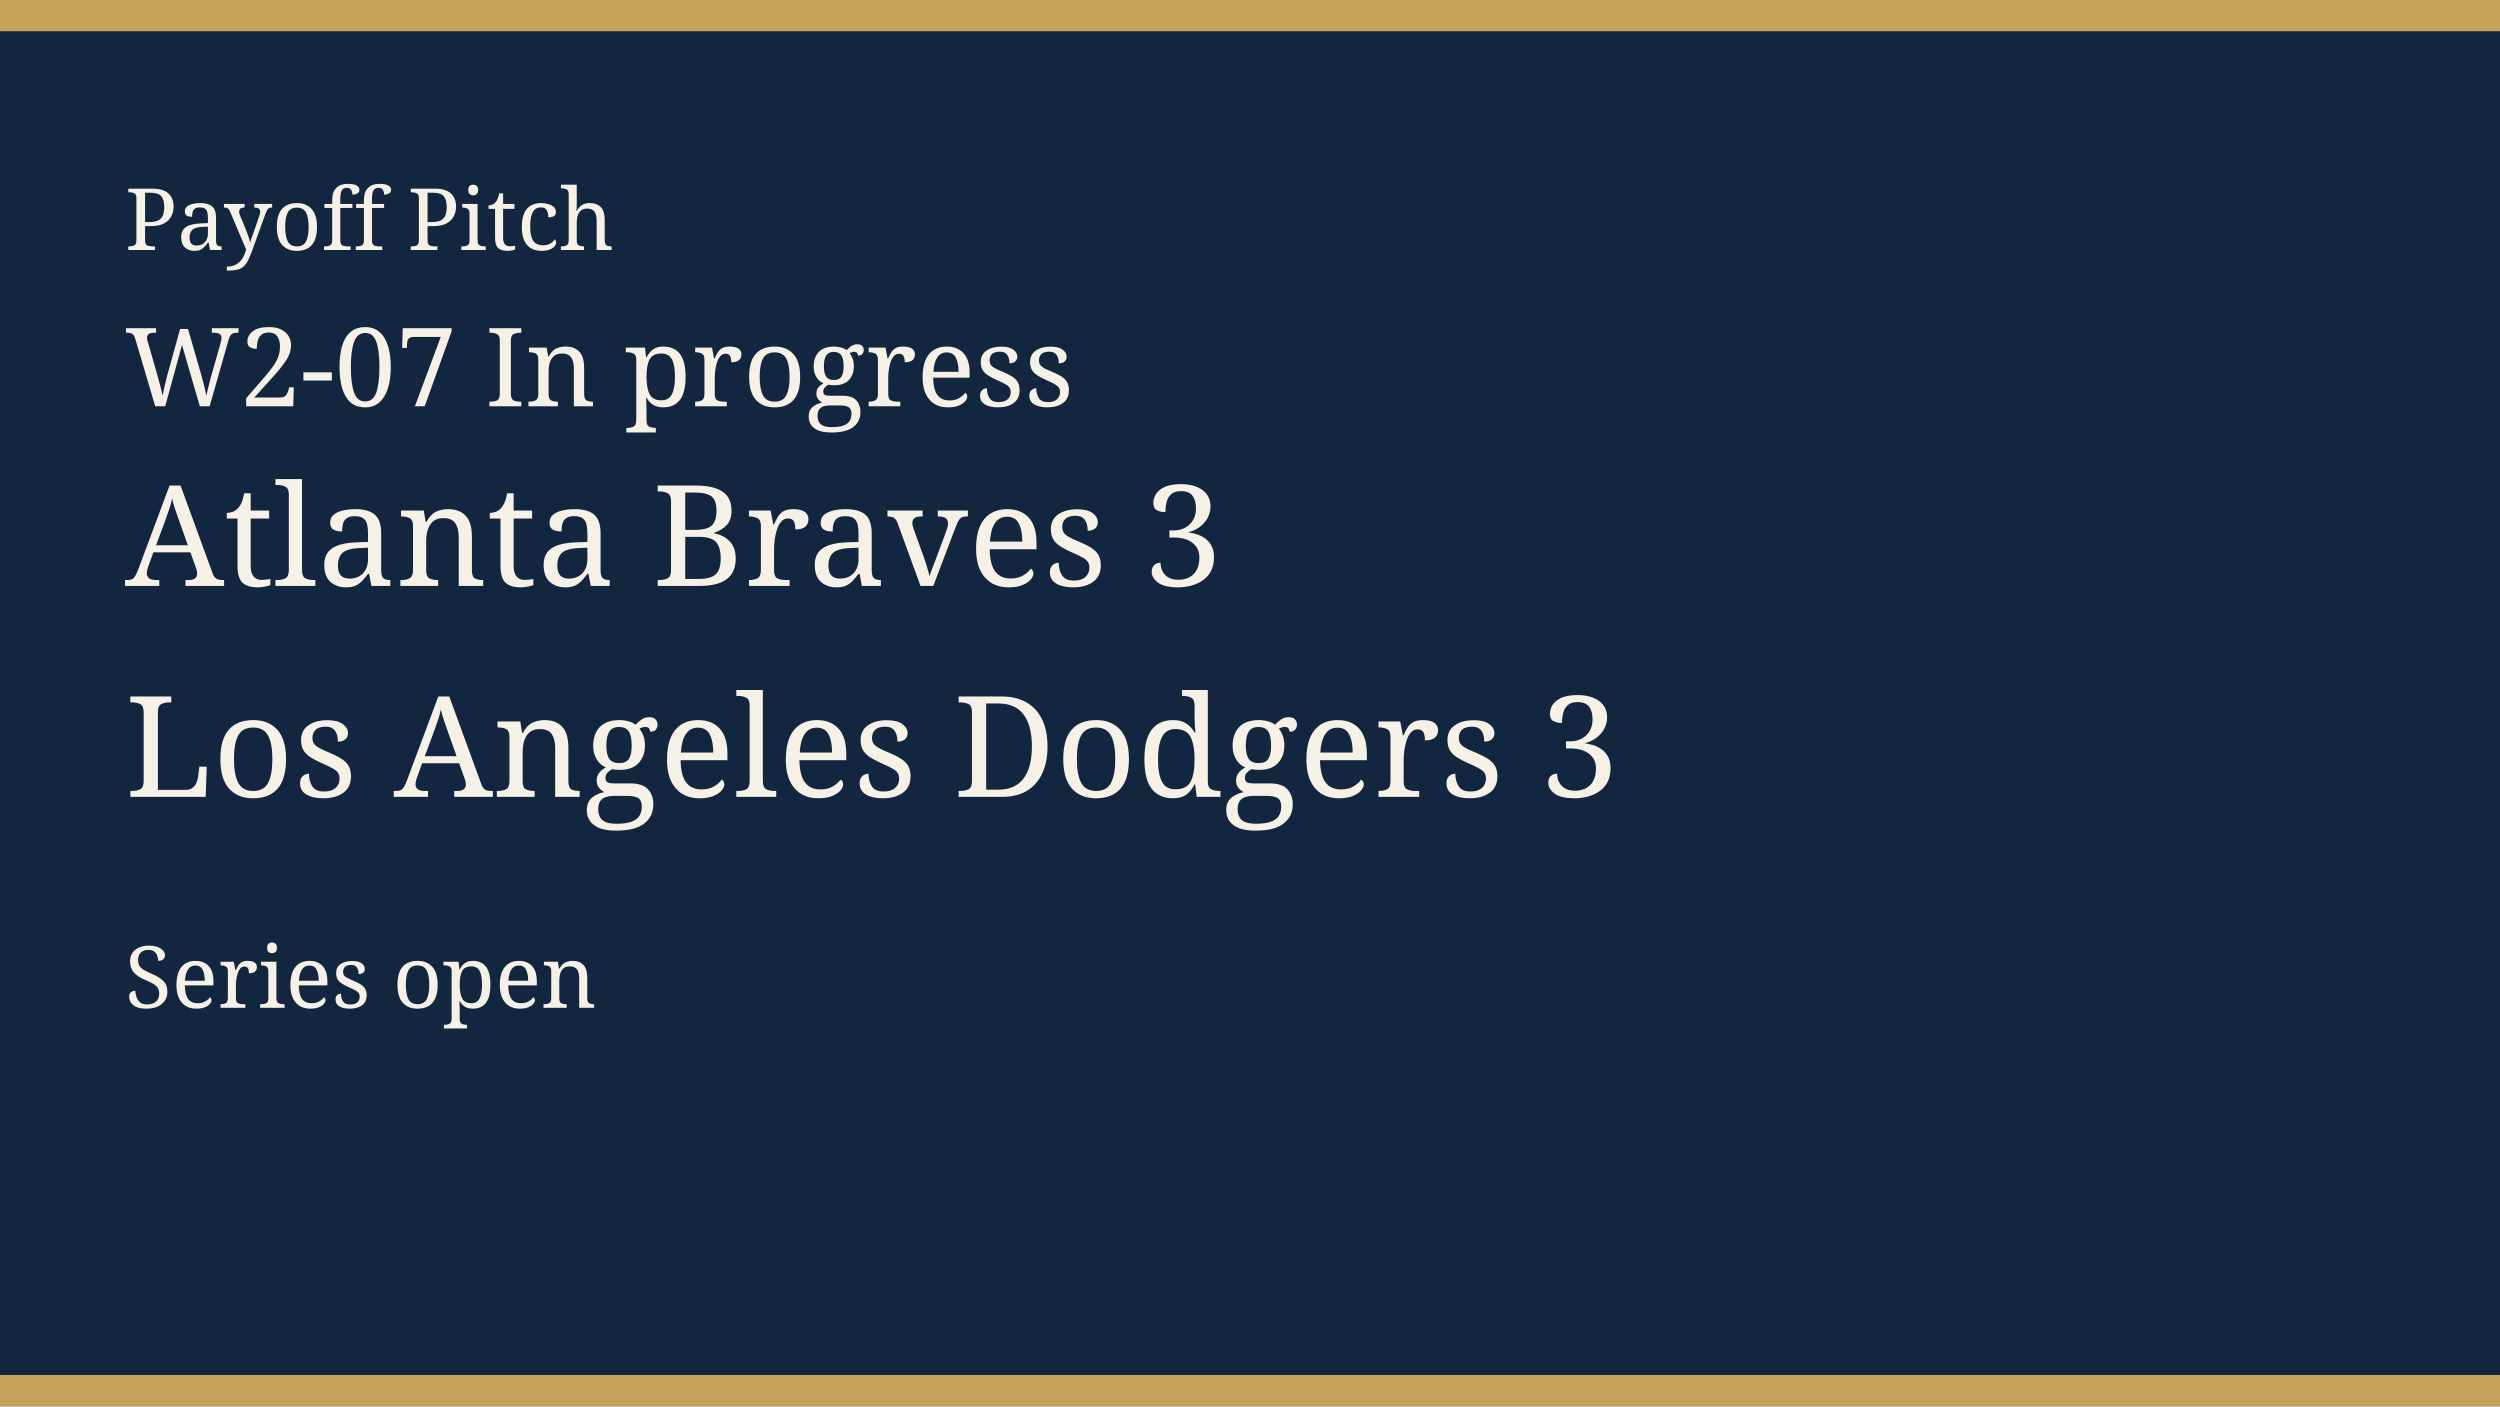
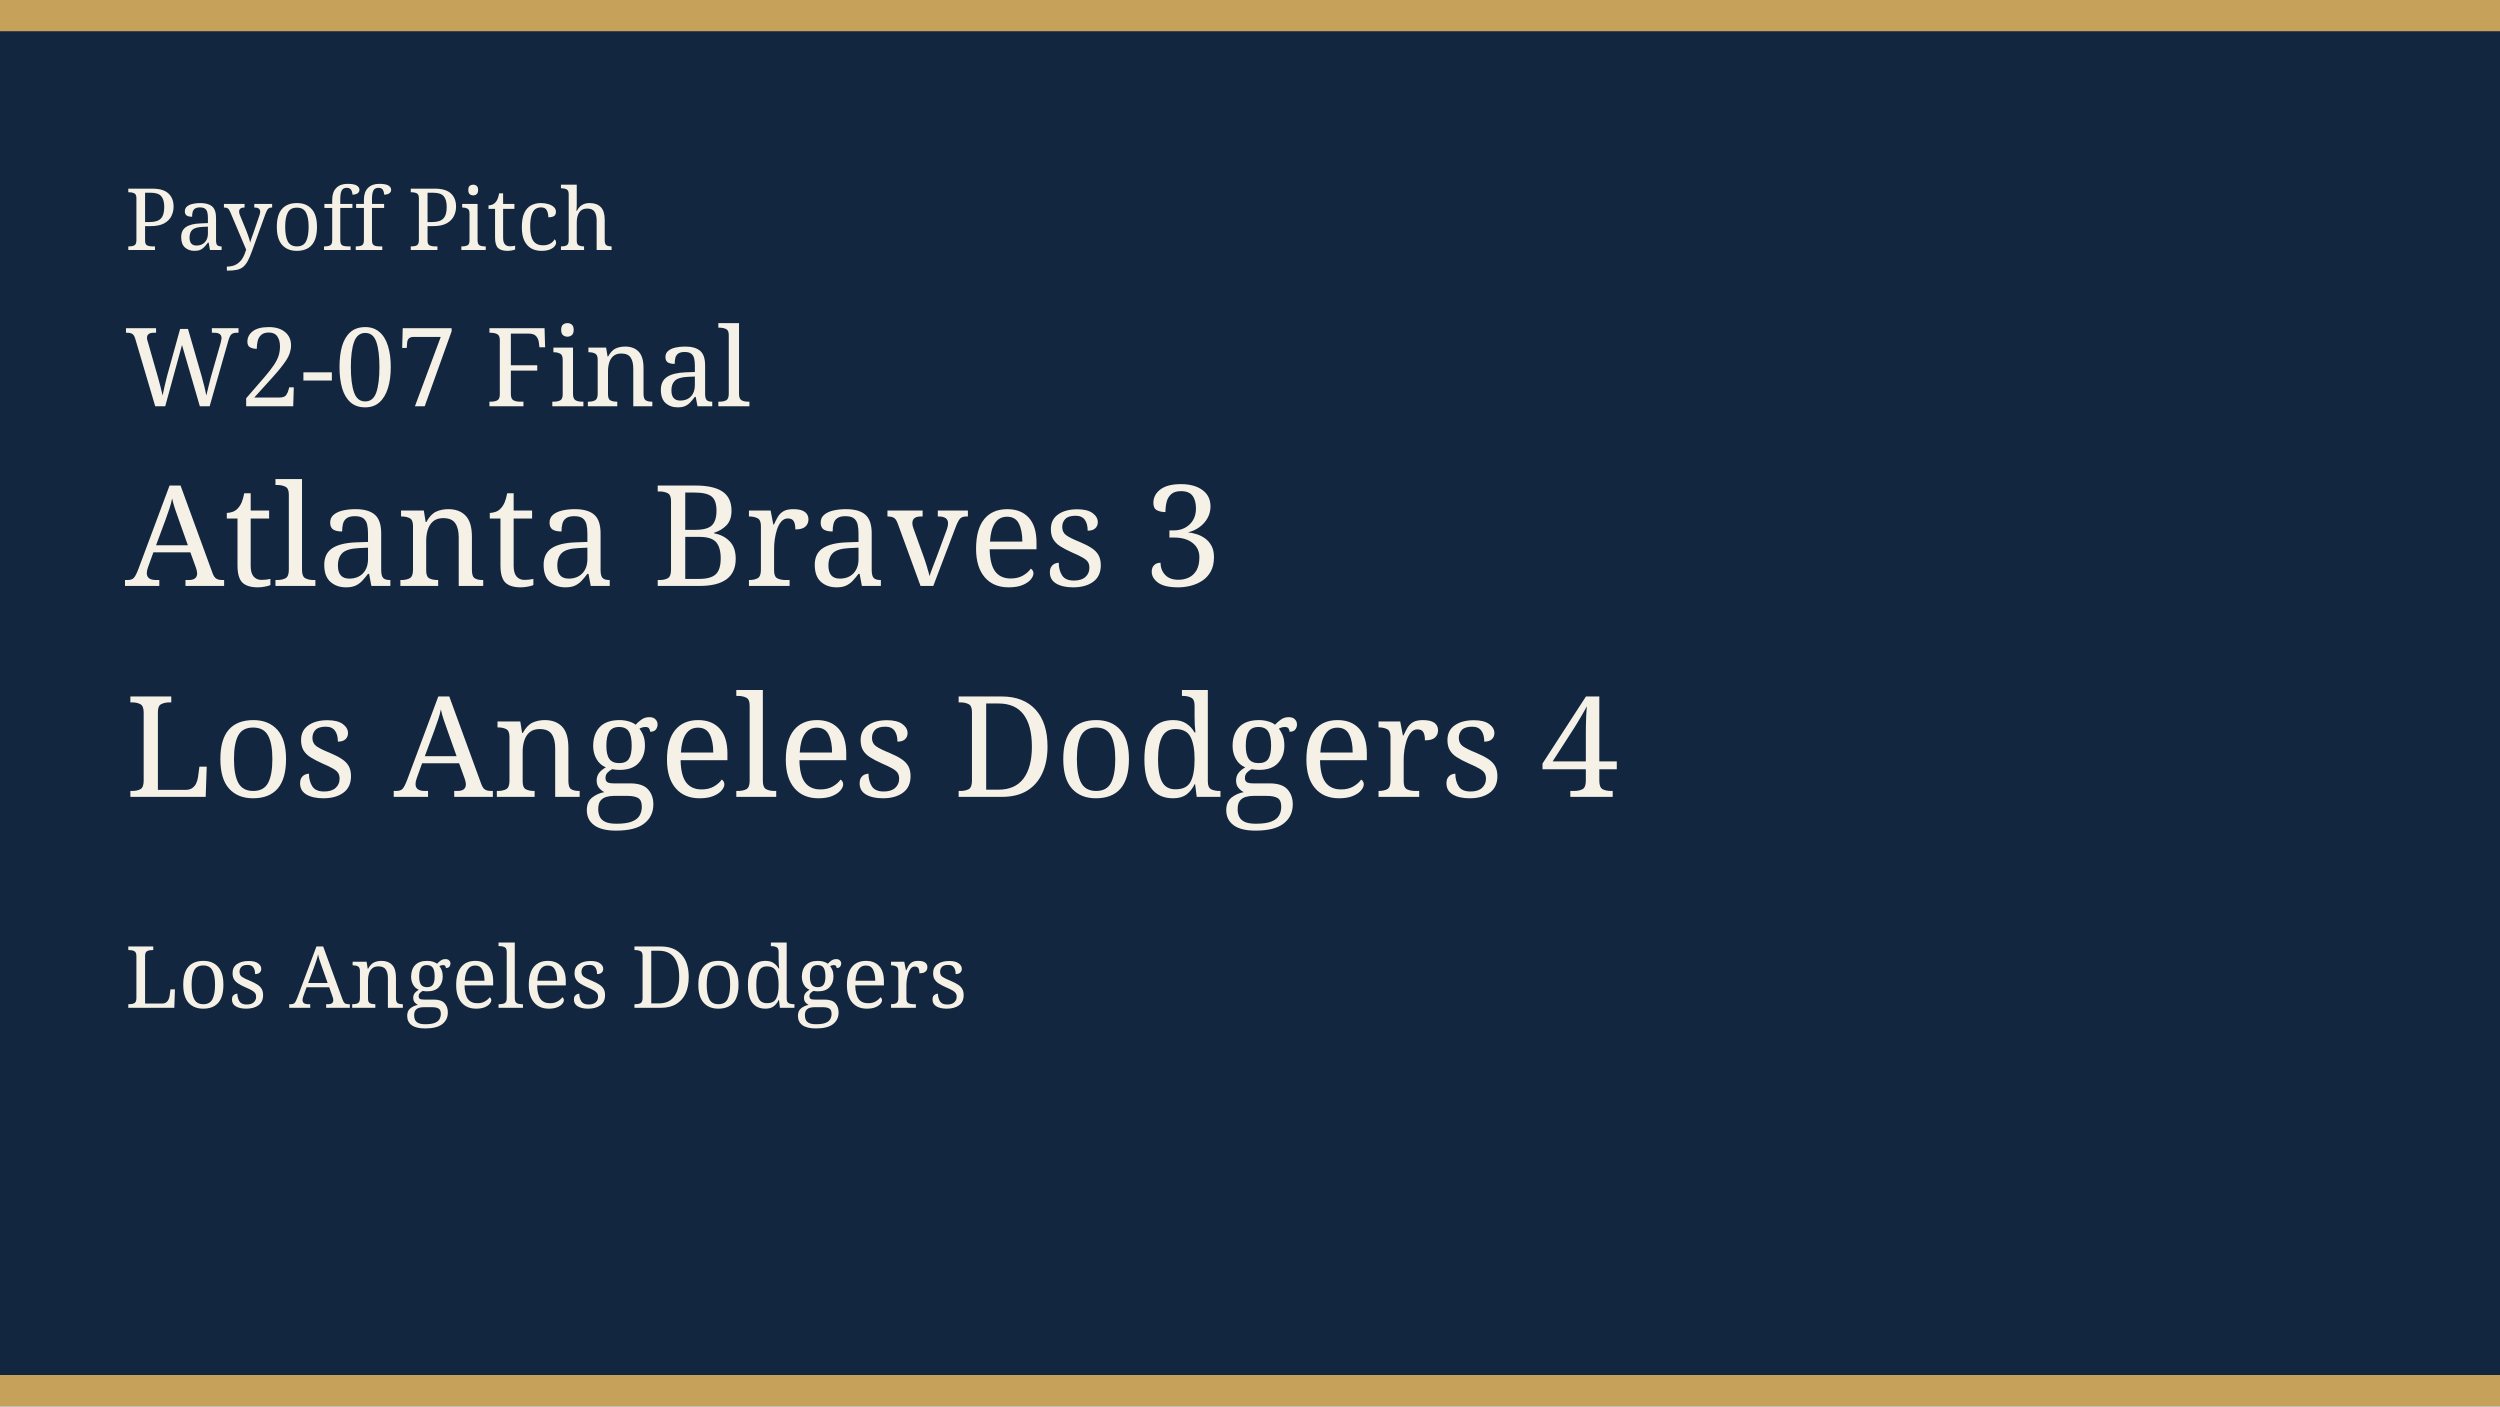
<svg xmlns="http://www.w3.org/2000/svg" width="640" height="360" viewBox="0 0 640 360" role="img">
  <rect width="640" height="360" fill="#12263f" />
  <rect width="640" height="8" fill="#c6a15a" />
  <rect y="352" width="640" height="8" fill="#c6a15a" />
  <text x="32" y="64" fill="#f6f1e6" font-family="Georgia, serif" font-size="22">Payoff Pitch</text>
-   <text x="32" y="104" fill="#f6f1e6" font-family="Georgia, serif" font-size="28">W2-07 In progress</text>
+   <text x="32" y="104" fill="#f6f1e6" font-family="Georgia, serif" font-size="28">W2-07 Final</text>
  <text x="32" y="150" fill="#f6f1e6" font-family="Georgia, serif" font-size="36">Atlanta Braves 3</text>
-   <text x="32" y="204" fill="#f6f1e6" font-family="Georgia, serif" font-size="36">Los Angeles Dodgers 3</text>
-   <text x="32" y="258" fill="#f6f1e6" font-family="Georgia, serif" font-size="22">Series open</text>
+   <text x="32" y="204" fill="#f6f1e6" font-family="Georgia, serif" font-size="36">Los Angeles Dodgers 4</text>
+   <text x="32" y="258" fill="#f6f1e6" font-family="Georgia, serif" font-size="22">Los Angeles Dodgers</text>
</svg>
